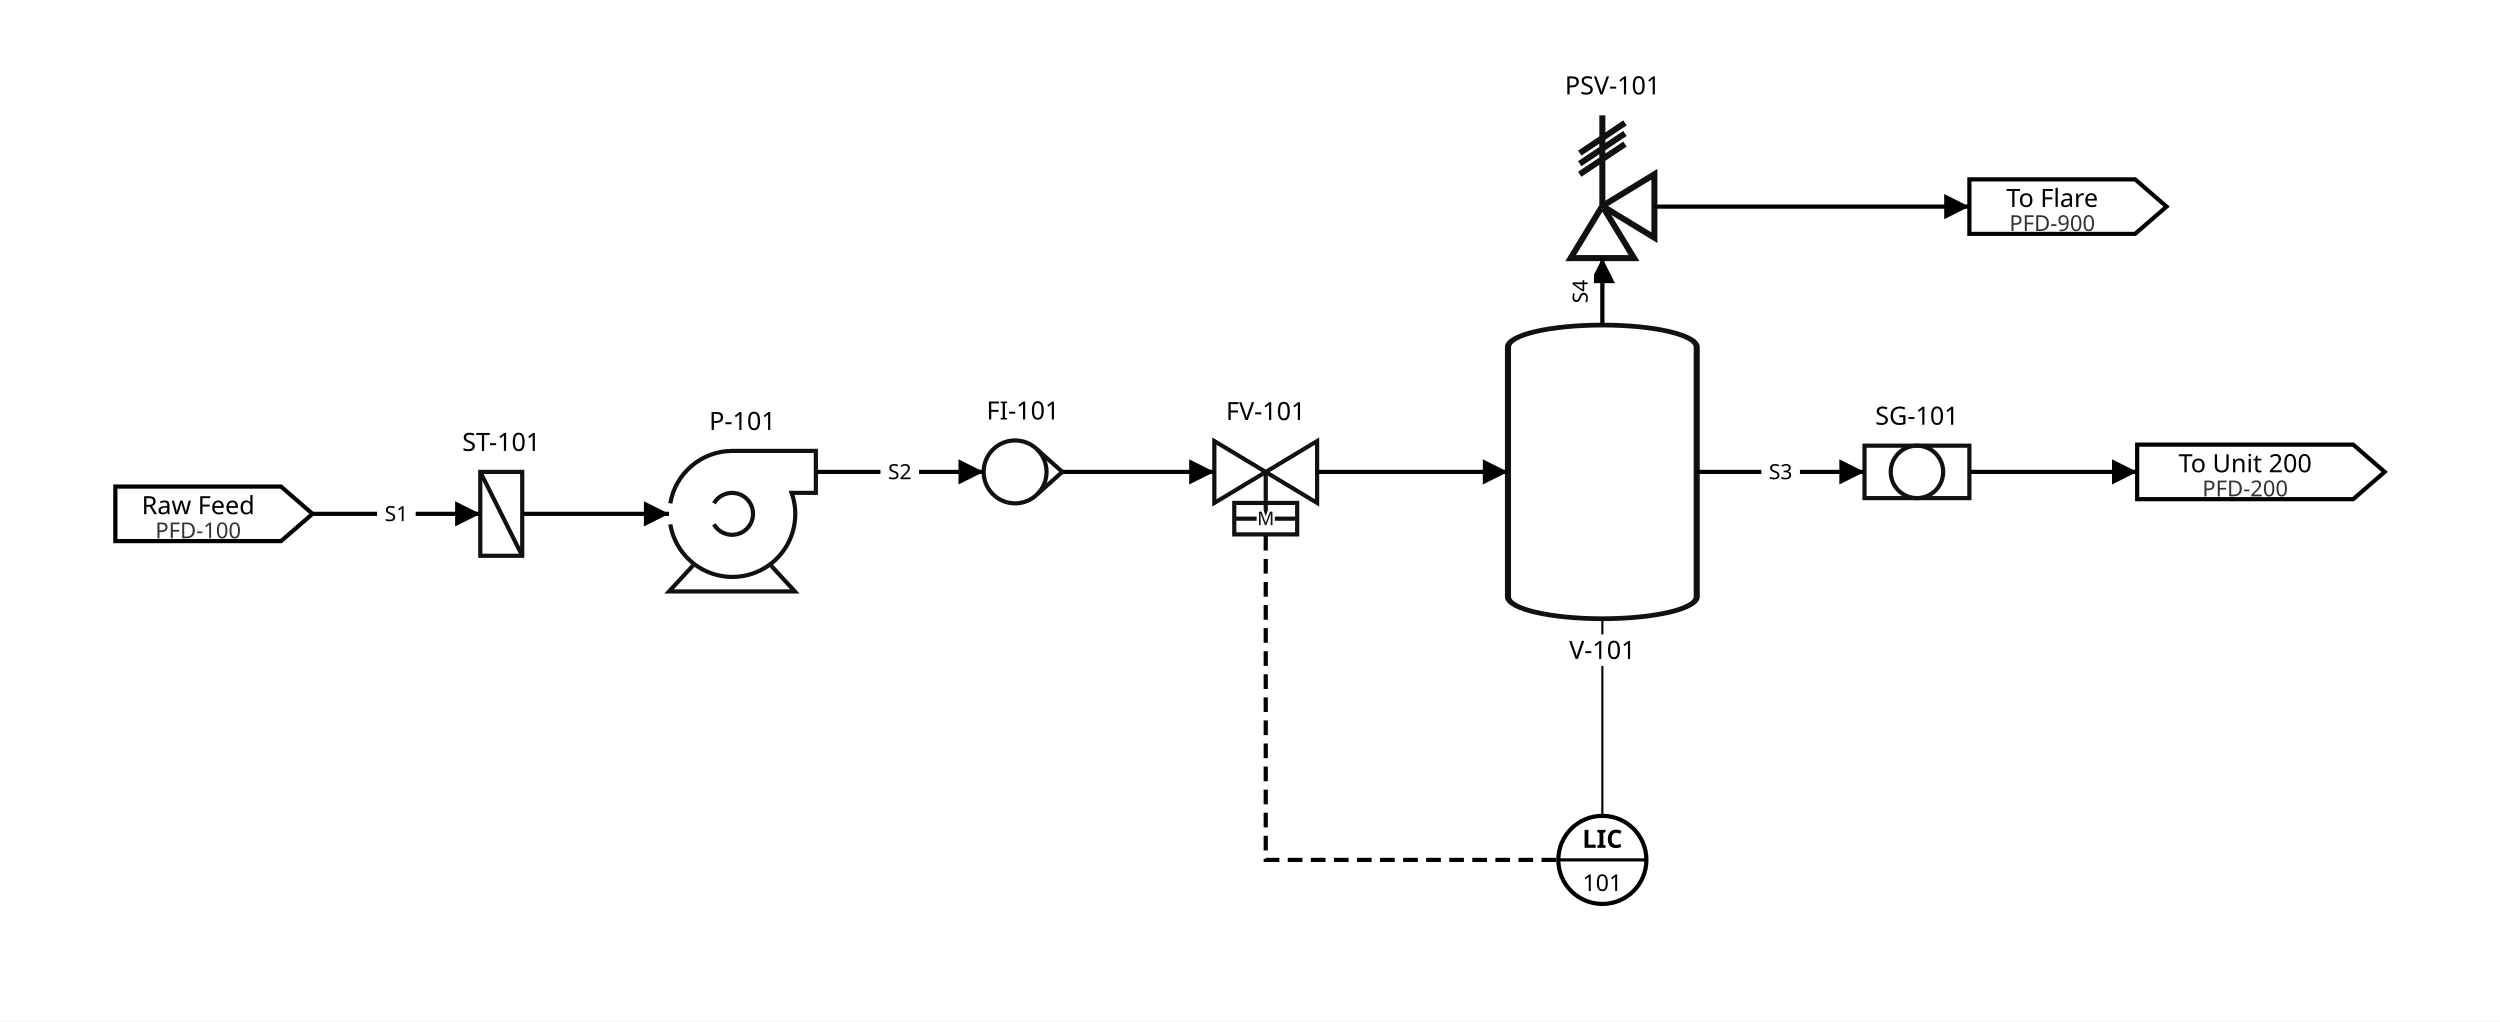
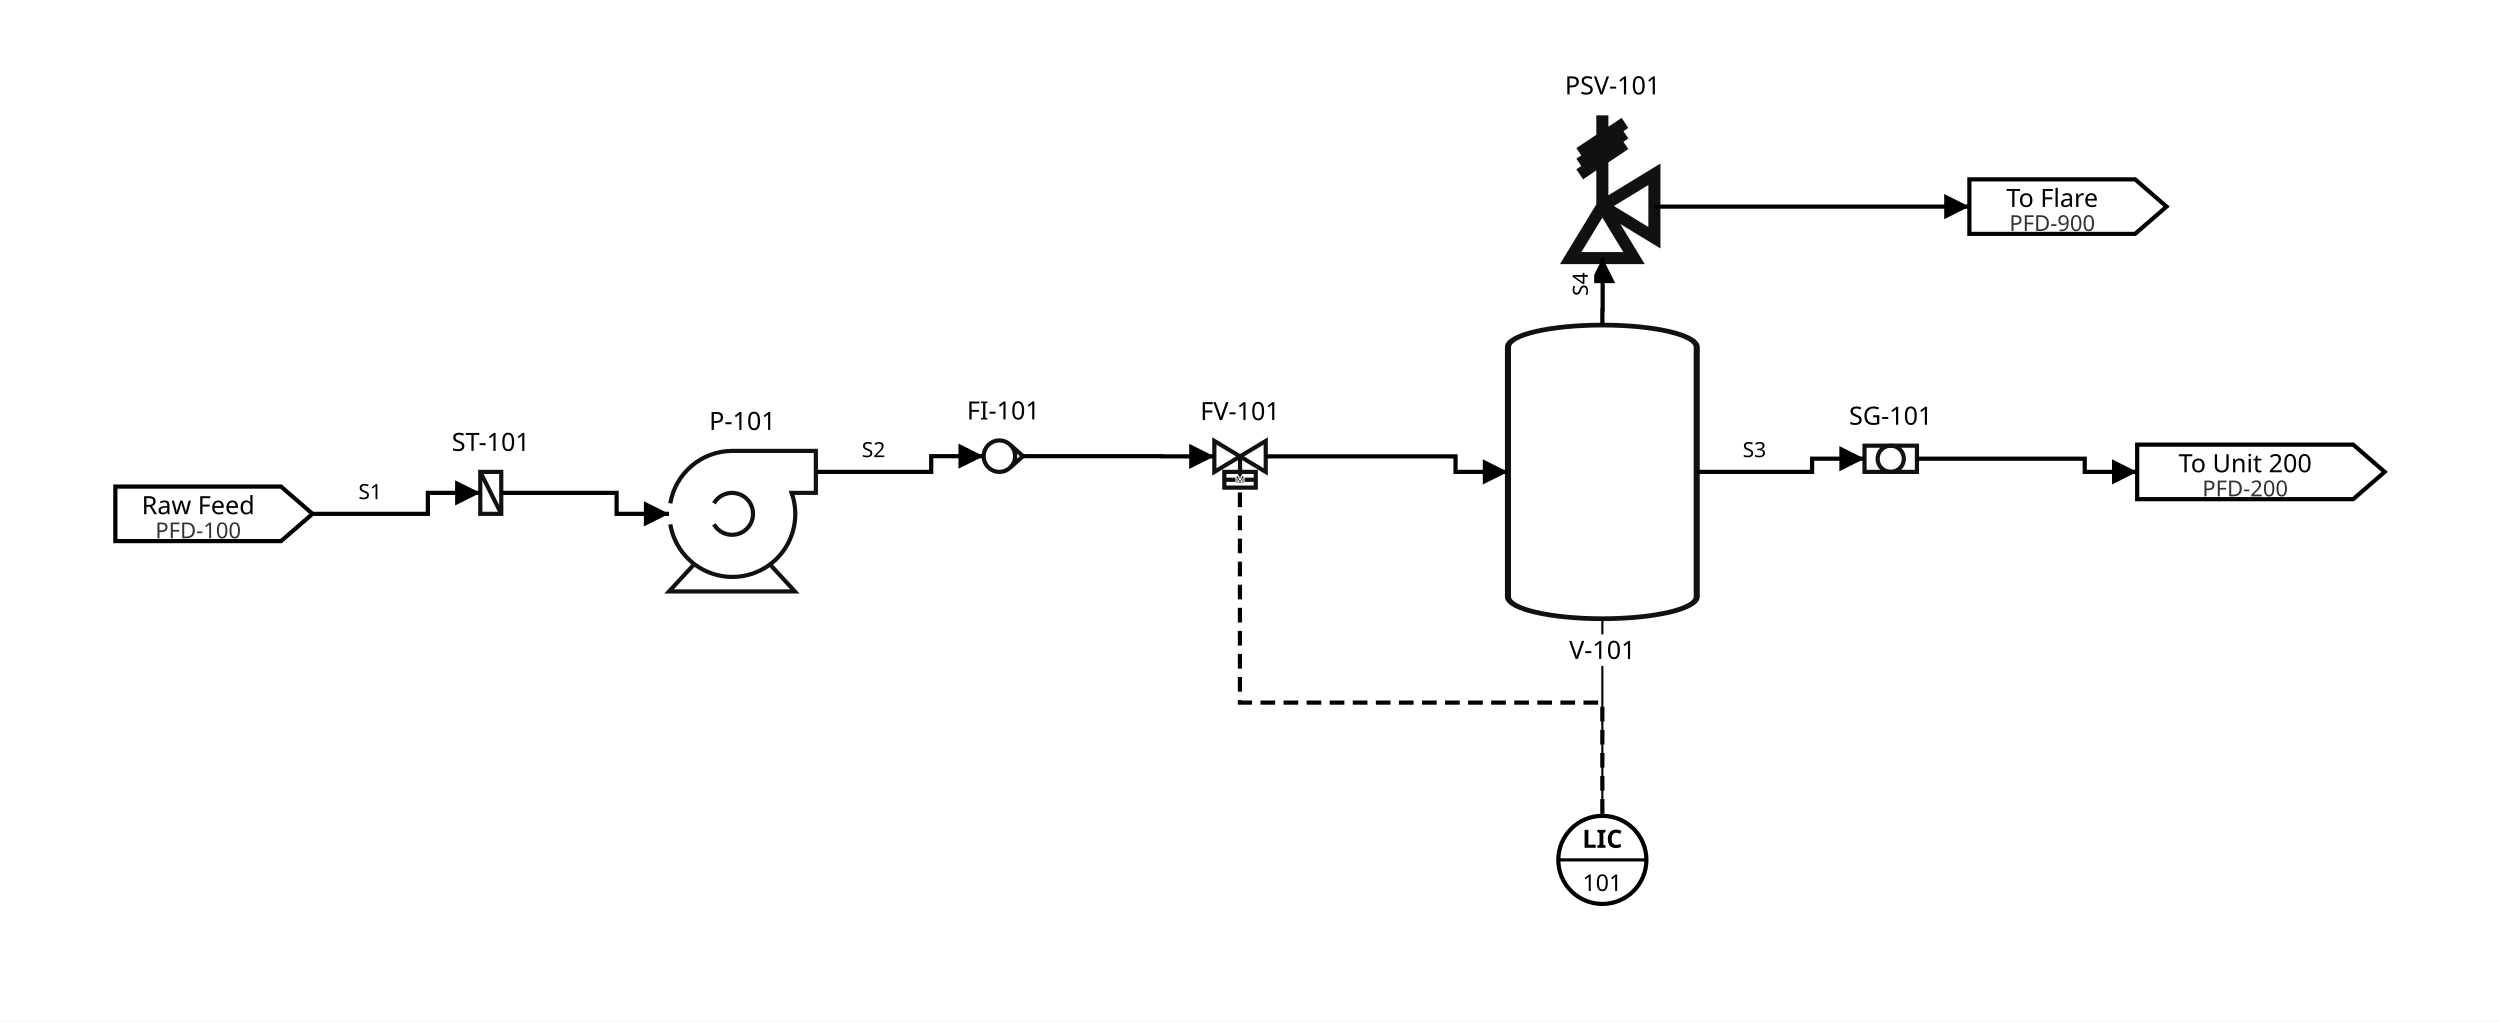
<svg xmlns="http://www.w3.org/2000/svg" width="1192" height="487" viewBox="-39.0 55.0 1192.0 487.0">
  <rect x="-39.0" y="55.0" width="1192.0" height="487.0" fill="white" />
  <defs>
    <marker id="arrow_black" viewBox="0 0 10 10" refX="10" refY="5" markerWidth="12" markerHeight="12" markerUnits="userSpaceOnUse" orient="auto-start-reverse">
      <path d="M 0 0 L 10 5 L 0 10 z" fill="black" />
    </marker>
-     <symbol id="sym_fitting_rotameter" viewBox="0 0 37.5 30.0" overflow="visible">
-       <g transform="scale(0.5)">
-         <path d="M 51.5 9.0 L 75.0 30.0 L 51.5 51.0" fill="none" stroke="#111" stroke-width="4.0" />
-         <ellipse cx="30.0" cy="30.0" rx="30.0" ry="30.0" fill="none" stroke="#111" stroke-width="4.0" />
+     <symbol id="sym_fitting_rotameter" viewBox="0 0 18.8 15.0" overflow="visible">
+       <g transform="scale(0.25)">
+         <path d="M 51.5 9.0 L 75.0 30.0 L 51.5 51.0" fill="none" stroke="#111" stroke-width="8.0" />
+         <ellipse cx="30.0" cy="30.0" rx="30.0" ry="30.0" fill="none" stroke="#111" stroke-width="8.0" />
      </g>
    </symbol>
-     <symbol id="sym_fitting_sight_glass" viewBox="0 0 50.0 25.0" overflow="visible">
-       <g transform="scale(0.5)">
-         <rect x="0.0" y="0.0" width="100.0" height="50.0" fill="none" stroke="#111" stroke-width="4.0" />
-         <ellipse cx="50.0" cy="25.0" rx="25.0" ry="25.0" fill="none" stroke="#111" stroke-width="4.0" />
+     <symbol id="sym_fitting_sight_glass" viewBox="0 0 25.0 12.5" overflow="visible">
+       <g transform="scale(0.25)">
+         <rect x="0.0" y="0.0" width="100.0" height="50.0" fill="none" stroke="#111" stroke-width="8.0" />
+         <ellipse cx="50.0" cy="25.0" rx="25.0" ry="25.0" fill="none" stroke="#111" stroke-width="8.0" />
      </g>
    </symbol>
-     <symbol id="sym_fitting_strainer" viewBox="0 0 20.0 40.0" overflow="visible">
-       <g transform="scale(0.5)">
-         <rect x="0.0" y="0.0" width="40.0" height="80.0" fill="none" stroke="#111" stroke-width="4.0" />
-         <path d="M 0.0 0.0 L 40.0 80.0" fill="none" stroke="#111" stroke-width="4.0" />
+     <symbol id="sym_fitting_strainer" viewBox="0 0 10.0 20.0" overflow="visible">
+       <g transform="scale(0.25)">
+         <rect x="0.0" y="0.0" width="40.0" height="80.0" fill="none" stroke="#111" stroke-width="8.0" />
+         <path d="M 0.0 0.0 L 40.0 80.0" fill="none" stroke="#111" stroke-width="8.0" />
      </g>
    </symbol>
    <symbol id="sym_instrument_panel" viewBox="0 0 44.0 44.0" overflow="visible">
      <circle cx="22" cy="22" r="21" fill="white" stroke="black" stroke-width="2" />
      <line x1="1" y1="22" x2="43" y2="22" stroke="black" stroke-width="1.5" />
    </symbol>
    <symbol id="sym_pump" viewBox="0 0 70.0 67.0" overflow="visible">
      <path d="M 12.0 54.0 L 0.0 67.0 L 60.0 67.0 L 48.0 54.0" fill="none" stroke="#111" stroke-width="2.0" />
      <path d="M 0.6 25.0 A 30.0 30.0 0.0 0 1 30.0 0.0 L 70.0 0.0 L 70.0 20.0 L 58.45 20.0 A 30.0 30.0 0.0 0 1 51.859 50.83 A 30.0 30.0 0.0 0 1 21.341 58.742 A 30.0 30.0 0.0 0 1 0.6 35.0" fill="none" stroke="#111" stroke-width="2.0" />
      <path d="M 21.4 25.0 A 10.0 10.0 0.0 1 1 21.4 35.0" fill="none" stroke="#111" stroke-width="2.0" />
    </symbol>
-     <symbol id="sym_valve_motor_ty" viewBox="0 0 49.0 44.5" overflow="visible">
-       <g transform="scale(0.5)">
-         <path d="M 0.0 89.0 L 0.0 30.0 L 98.0 89.0 L 98.0 30.0 Z" fill="none" stroke="#111" stroke-width="4.0" />
-         <rect x="19.0" y="0.0" width="60.0" height="30.0" fill="none" stroke="#111" stroke-width="4.0" />
-         <path d="M 49.0 15.0 L 49.0 59.0 M 19.0 15.0 L 79.0 15.0" fill="none" stroke="#111" stroke-width="4.0" />
+     <symbol id="sym_valve_motor_ty" viewBox="0 0 24.5 22.2" overflow="visible">
+       <g transform="scale(0.25)">
+         <path d="M 0.0 89.0 L 0.0 30.0 L 98.0 89.0 L 98.0 30.0 Z" fill="none" stroke="#111" stroke-width="8.0" />
+         <rect x="19.0" y="0.0" width="60.0" height="30.0" fill="none" stroke="#111" stroke-width="8.0" />
+         <path d="M 49.0 15.0 L 49.0 59.0 M 19.0 15.0 L 79.0 15.0" fill="none" stroke="#111" stroke-width="8.0" />
        <g transform="translate(0, 30.2) scale(1, -1)">
          <text x="49.0" y="21.4" font-family="sans-serif" font-size="18.0" text-anchor="middle" fill="white" stroke="white" stroke-width="4.5" stroke-linejoin="round">M</text>
        </g>
        <g transform="translate(0, 30.2) scale(1, -1)">
          <text x="49.0" y="21.4" font-family="sans-serif" font-size="18.0" text-anchor="middle" fill="#111">M</text>
        </g>
      </g>
    </symbol>
-     <symbol id="sym_valve_psv" viewBox="0 0 27.8 47.2" preserveAspectRatio="none" overflow="visible">
-       <g transform="scale(0.5)">
-         <path d="M 0.0 94.5 L 21.0 60.0 L 55.5 39.0 L 55.5 81.0 L 21.0 60.0 L 42.0 94.5 Z M 21.0 61.0 L 21.0 0.0 M 6.0 39.0 L 36.0 19.0 M 6.0 32.0 L 36.0 12.0 M 6.0 25.0 L 36.0 5.0" fill="none" stroke="#111" stroke-width="4.0" />
+     <symbol id="sym_valve_psv" viewBox="0 0 13.9 23.6" preserveAspectRatio="none" overflow="visible">
+       <g transform="scale(0.25)">
+         <path d="M 0.0 94.5 L 21.0 60.0 L 55.5 39.0 L 55.5 81.0 L 21.0 60.0 L 42.0 94.5 Z M 21.0 61.0 L 21.0 0.0 M 6.0 39.0 L 36.0 19.0 M 6.0 32.0 L 36.0 12.0 M 6.0 25.0 L 36.0 5.0" fill="none" stroke="#111" stroke-width="8.0" />
      </g>
    </symbol>
    <symbol id="sym_vessel" viewBox="0 0 62.0 100.0" preserveAspectRatio="none" overflow="visible">
      <g transform="scale(0.62, 0.5)">
        <path d="M 0.0 15.0 A 50.0 15.0 0.0 0 1 50.0 0.0 A 50.0 15.0 0.0 0 1 100.0 15.0 L 100.0 185.0 A 50.0 15.0 0.0 0 1 50.0 200.0 A 50.0 15.0 0.0 0 1 0.0 185.0 Z" fill="none" stroke="#111" stroke-width="3.226" />
      </g>
    </symbol>
  </defs>
  <g id="units">
    <polygon points="16.0,287 95,287 110,300 95,313 16.0,313" fill="transparent" stroke="black" stroke-width="2" />
    <text x="55.5" y="296" font-family="sans-serif" font-size="12" text-anchor="middle" dominant-baseline="middle">Raw Feed</text>
    <text x="55.5" y="308" font-family="sans-serif" font-size="10.5" text-anchor="middle" dominant-baseline="middle" fill="#333">PFD-100</text>
-     <use href="#sym_fitting_strainer" x="190" y="280" width="20.0" height="40.0" />
+     <use href="#sym_fitting_strainer" x="190" y="280" width="10.0" height="20.0" />
    <use href="#sym_pump" x="280" y="270" width="70.0" height="67.0" />
-     <use href="#sym_fitting_rotameter" x="430" y="265" width="37.5" height="30.0" />
-     <use href="#sym_valve_motor_ty" x="540" y="265.3" width="49.0" height="44.5" transform="translate(0, 575.1) scale(1, -1)" />
+     <use href="#sym_fitting_rotameter" x="430" y="265" width="18.8" height="15.0" />
+     <use href="#sym_valve_motor_ty" x="540" y="265.3" width="24.5" height="22.2" transform="translate(0, 552.8) scale(1, -1)" />
    <use href="#sym_vessel" x="680" y="210" width="90" height="140" />
    <use href="#sym_valve_psv" x="709.89" y="110" width="40" height="68" />
    <polygon points="900,140.508 979.0,140.508 994.0,153.508 979.0,166.508 900,166.508" fill="transparent" stroke="black" stroke-width="2" />
    <text x="939.5" y="149.508" font-family="sans-serif" font-size="12" text-anchor="middle" dominant-baseline="middle">To Flare</text>
    <text x="939.5" y="161.508" font-family="sans-serif" font-size="10.5" text-anchor="middle" dominant-baseline="middle" fill="#333">PFD-900</text>
-     <use href="#sym_fitting_sight_glass" x="850" y="267.5" width="50.0" height="25.0" />
+     <use href="#sym_fitting_sight_glass" x="850" y="267.5" width="25.0" height="12.5" />
    <polygon points="980,267 1083.0,267 1098.0,280 1083.0,293 980,293" fill="transparent" stroke="black" stroke-width="2" />
    <text x="1031.5" y="276" font-family="sans-serif" font-size="12" text-anchor="middle" dominant-baseline="middle">To Unit 200</text>
    <text x="1031.5" y="288" font-family="sans-serif" font-size="10.5" text-anchor="middle" dominant-baseline="middle" fill="#333">PFD-200</text>
  </g>
  <g id="streams">
-     <path d="M 110.0,300.0 L 190.0,300.0" fill="none" stroke="black" stroke-width="2" marker-end="url(#arrow_black)" />
-     <path d="M 210.0,300.0 L 280.0,300.0" fill="none" stroke="black" stroke-width="2" marker-end="url(#arrow_black)" />
-     <path d="M 350.0,280.0 L 430.0,280.0" fill="none" stroke="black" stroke-width="2" marker-end="url(#arrow_black)" />
-     <path d="M 467.5,280.0 L 540.0,280.0" fill="none" stroke="black" stroke-width="2" marker-end="url(#arrow_black)" />
-     <path d="M 589.0,280.0 L 680.0,280.0" fill="none" stroke="black" stroke-width="2" marker-end="url(#arrow_black)" />
-     <path d="M 770.0,280.0 L 850.0,280.0" fill="none" stroke="black" stroke-width="2" marker-end="url(#arrow_black)" />
-     <path d="M 900.0,280.0 L 980,280.0" fill="none" stroke="black" stroke-width="2" marker-end="url(#arrow_black)" />
-     <path d="M 725.0,210.0 L 725.0,178.0" fill="none" stroke="black" stroke-width="2" marker-end="url(#arrow_black)" />
+     <path d="M 110.0,300.0 L 165.0,300.0 L 165.0,290.0 L 190.0,290.0" fill="none" stroke="black" stroke-width="2" marker-end="url(#arrow_black)" />
+     <path d="M 200.0,290.0 L 255.0,290.0 L 255.0,300.0 L 280.0,300.0" fill="none" stroke="black" stroke-width="2" marker-end="url(#arrow_black)" />
+     <path d="M 350.0,280.0 L 405.0,280.0 L 405.0,272.5 L 430.0,272.5" fill="none" stroke="black" stroke-width="2" marker-end="url(#arrow_black)" />
+     <path d="M 448.8,272.5 L 515.0,272.5 L 515.0,272.6 L 540.0,272.6" fill="none" stroke="black" stroke-width="2" marker-end="url(#arrow_black)" />
+     <path d="M 564.5,272.6 L 655.0,272.6 L 655.0,280.0 L 680.0,280.0" fill="none" stroke="black" stroke-width="2" marker-end="url(#arrow_black)" />
+     <path d="M 770.0,280.0 L 825.0,280.0 L 825.0,273.7 L 850.0,273.7" fill="none" stroke="black" stroke-width="2" marker-end="url(#arrow_black)" />
+     <path d="M 875.0,273.7 L 955.0,273.7 L 955.0,280.0 L 980,280.0" fill="none" stroke="black" stroke-width="2" marker-end="url(#arrow_black)" />
+     <path d="M 725.0,210.0 L 725.0,203.0 L 725.144,203.0 L 725.144,178.0" fill="none" stroke="black" stroke-width="2" marker-end="url(#arrow_black)" />
    <path d="M 749.892,153.508 L 900,153.508" fill="none" stroke="black" stroke-width="2" marker-end="url(#arrow_black)" />
-     <path d="M 703.0,465.0 L 564.5,465.0 L 564.5,309.8" fill="none" stroke="black" stroke-width="2" stroke-dasharray="7,4" />
-     <rect x="140.8" y="293.5" width="18.4" height="13.0" fill="white" />
-     <text x="150.0" y="300.0" font-family="sans-serif" font-size="10" text-anchor="middle" dominant-baseline="middle" fill="black">S1</text>
-     <rect x="380.8" y="273.5" width="18.4" height="13.0" fill="white" />
-     <text x="390.0" y="280.0" font-family="sans-serif" font-size="10" text-anchor="middle" dominant-baseline="middle" fill="black">S2</text>
-     <rect x="800.8" y="273.5" width="18.4" height="13.0" fill="white" />
-     <text x="810.0" y="280.0" font-family="sans-serif" font-size="10" text-anchor="middle" dominant-baseline="middle" fill="black">S3</text>
-     <rect x="708.0" y="184.8" width="13.0" height="18.4" fill="white" />
-     <text x="714.5" y="194.0" font-family="sans-serif" font-size="10" text-anchor="middle" dominant-baseline="middle" fill="black" transform="rotate(-90, 714.5, 194.0)">S4</text>
+     <path d="M 725.0,443.0 L 725.0,390.0 L 552.2,390.0 L 552.2,287.5" fill="none" stroke="black" stroke-width="2" stroke-dasharray="7,4" />
+     <rect x="128.3" y="283.0" width="18.4" height="13.0" fill="white" />
+     <text x="137.5" y="289.5" font-family="sans-serif" font-size="10" text-anchor="middle" dominant-baseline="middle" fill="black">S1</text>
+     <rect x="368.3" y="263.0" width="18.4" height="13.0" fill="white" />
+     <text x="377.5" y="269.5" font-family="sans-serif" font-size="10" text-anchor="middle" dominant-baseline="middle" fill="black">S2</text>
+     <rect x="788.3" y="263.0" width="18.4" height="13.0" fill="white" />
+     <text x="797.5" y="269.5" font-family="sans-serif" font-size="10" text-anchor="middle" dominant-baseline="middle" fill="black">S3</text>
+     <rect x="708.1" y="181.3" width="13.0" height="18.4" fill="white" />
+     <text x="714.6" y="190.5" font-family="sans-serif" font-size="10" text-anchor="middle" dominant-baseline="middle" fill="black" transform="rotate(-90, 714.6, 190.5)">S4</text>
  </g>
  <g id="instrument_taps">
    <line x1="725" y1="350" x2="725" y2="465" stroke="black" stroke-width="1" />
  </g>
  <g id="instruments">
    <use href="#sym_instrument_panel" x="703" y="443" width="44.0" height="44.0" />
    <text x="725.0" y="455.0" font-family="sans-serif" font-size="12" font-weight="bold" text-anchor="middle" dominant-baseline="middle">LIC</text>
    <text x="725.0" y="476.0" font-family="sans-serif" font-size="11" text-anchor="middle" dominant-baseline="middle">101</text>
  </g>
  <g id="unit_labels">
-     <rect x="176.2" y="258.0" width="47.6" height="15.0" fill="white" />
-     <text x="200.0" y="270" font-family="sans-serif" font-size="12" text-anchor="middle" dominant-baseline="baseline">ST-101</text>
+     <rect x="171.2" y="258.0" width="47.6" height="15.0" fill="white" />
+     <text x="195.0" y="270" font-family="sans-serif" font-size="12" text-anchor="middle" dominant-baseline="baseline">ST-101</text>
    <rect x="294.5" y="248.0" width="41.0" height="15.0" fill="white" />
    <text x="315.0" y="260" font-family="sans-serif" font-size="12" text-anchor="middle" dominant-baseline="baseline">P-101</text>
-     <rect x="424.9" y="243.0" width="47.6" height="15.0" fill="white" />
-     <text x="448.75" y="255" font-family="sans-serif" font-size="12" text-anchor="middle" dominant-baseline="baseline">FI-101</text>
-     <rect x="540.7" y="243.3" width="47.6" height="15.0" fill="white" />
-     <text x="564.5" y="255.3" font-family="sans-serif" font-size="12" text-anchor="middle" dominant-baseline="baseline">FV-101</text>
+     <rect x="415.6" y="243.0" width="47.6" height="15.0" fill="white" />
+     <text x="439.4" y="255" font-family="sans-serif" font-size="12" text-anchor="middle" dominant-baseline="baseline">FI-101</text>
+     <rect x="528.5" y="243.3" width="47.6" height="15.0" fill="white" />
+     <text x="552.25" y="255.3" font-family="sans-serif" font-size="12" text-anchor="middle" dominant-baseline="baseline">FV-101</text>
    <rect x="704.5" y="357.5" width="41.0" height="15.0" fill="white" />
    <text x="725.0" y="365" font-family="sans-serif" font-size="12" text-anchor="middle" dominant-baseline="middle">V-101</text>
    <rect x="702.8" y="88.0" width="54.2" height="15.0" fill="white" />
    <text x="729.892" y="100" font-family="sans-serif" font-size="12" text-anchor="middle" dominant-baseline="baseline">PSV-101</text>
-     <rect x="851.2" y="245.5" width="47.6" height="15.0" fill="white" />
-     <text x="875.0" y="257.5" font-family="sans-serif" font-size="12" text-anchor="middle" dominant-baseline="baseline">SG-101</text>
+     <rect x="838.7" y="245.5" width="47.6" height="15.0" fill="white" />
+     <text x="862.5" y="257.5" font-family="sans-serif" font-size="12" text-anchor="middle" dominant-baseline="baseline">SG-101</text>
  </g>
</svg>
